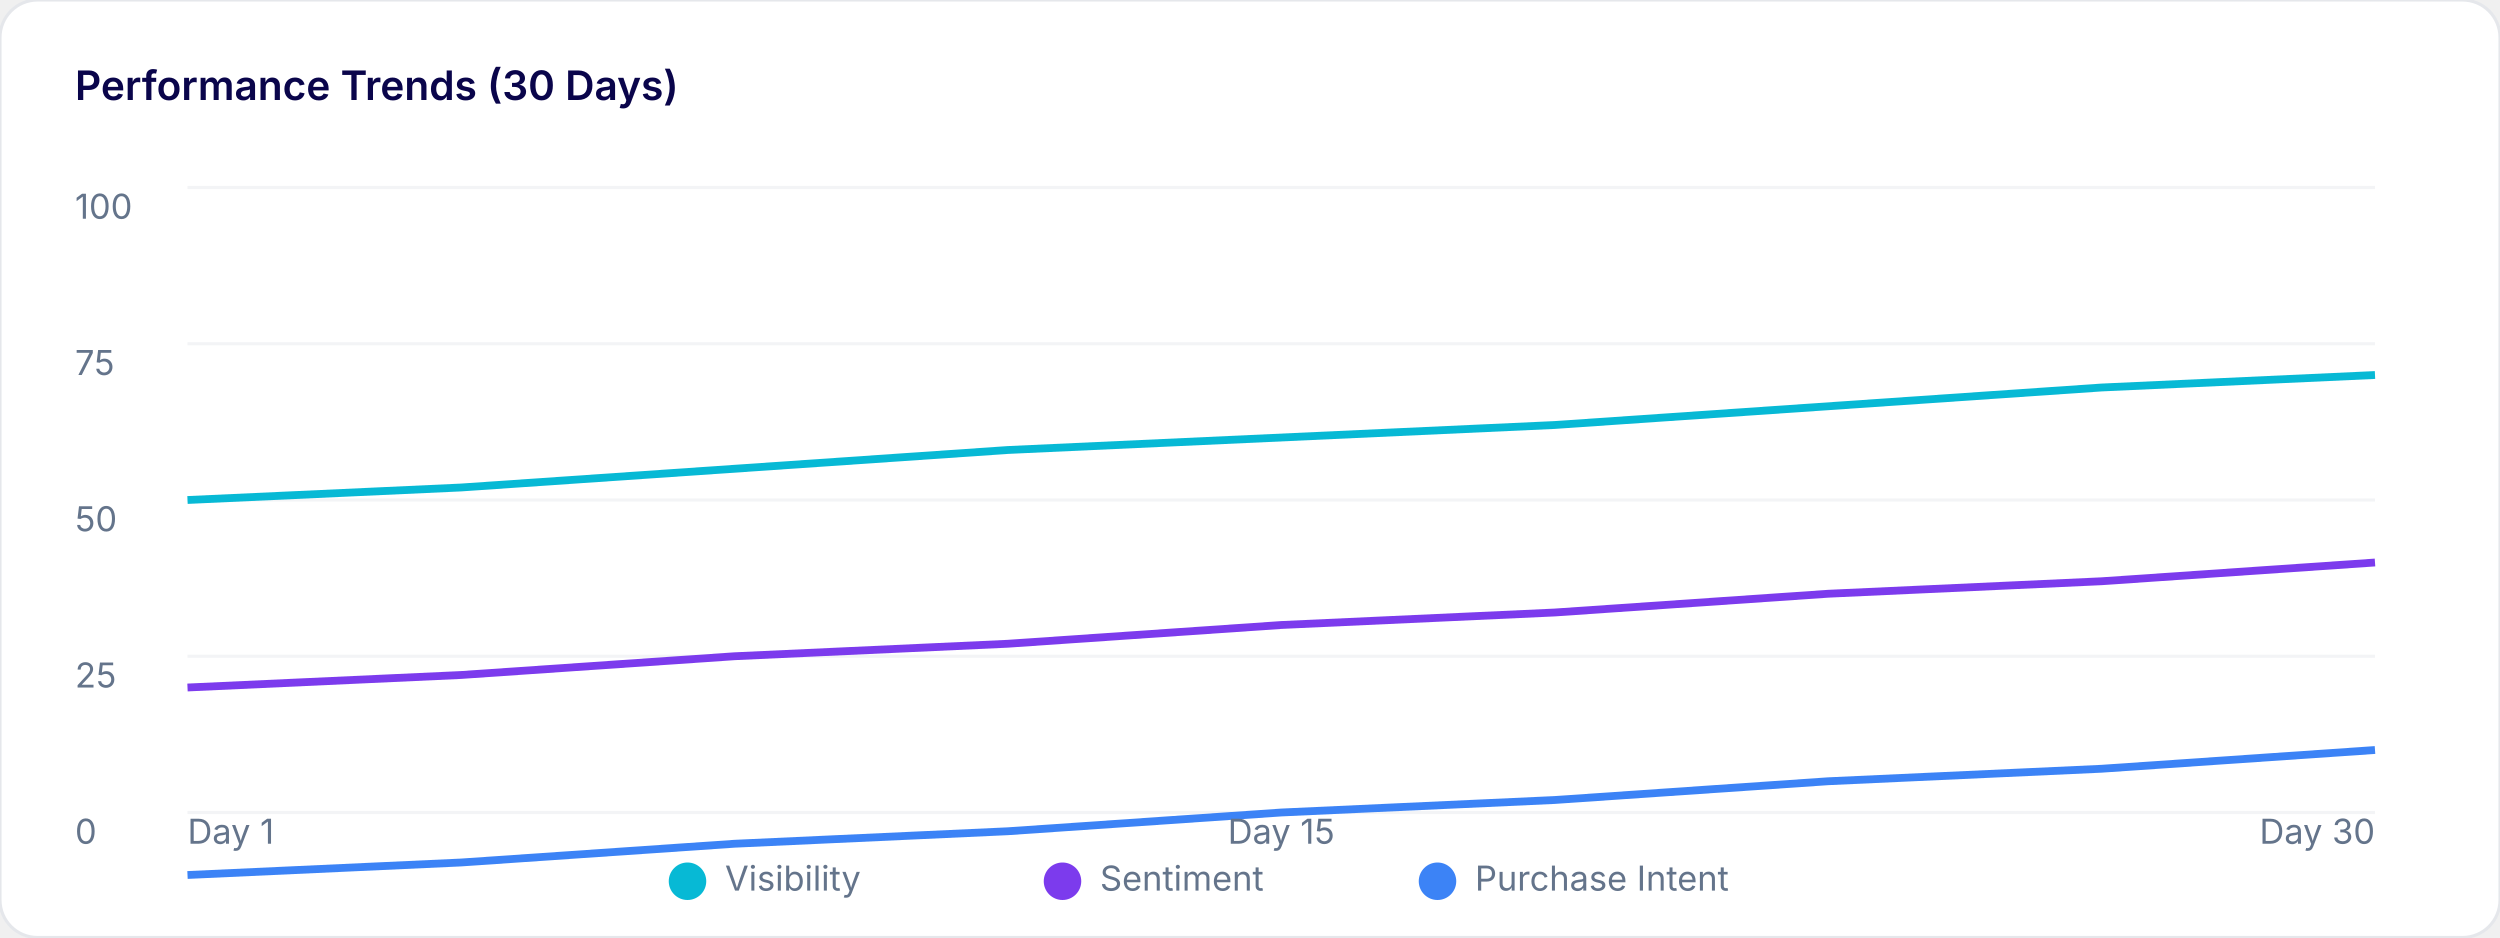
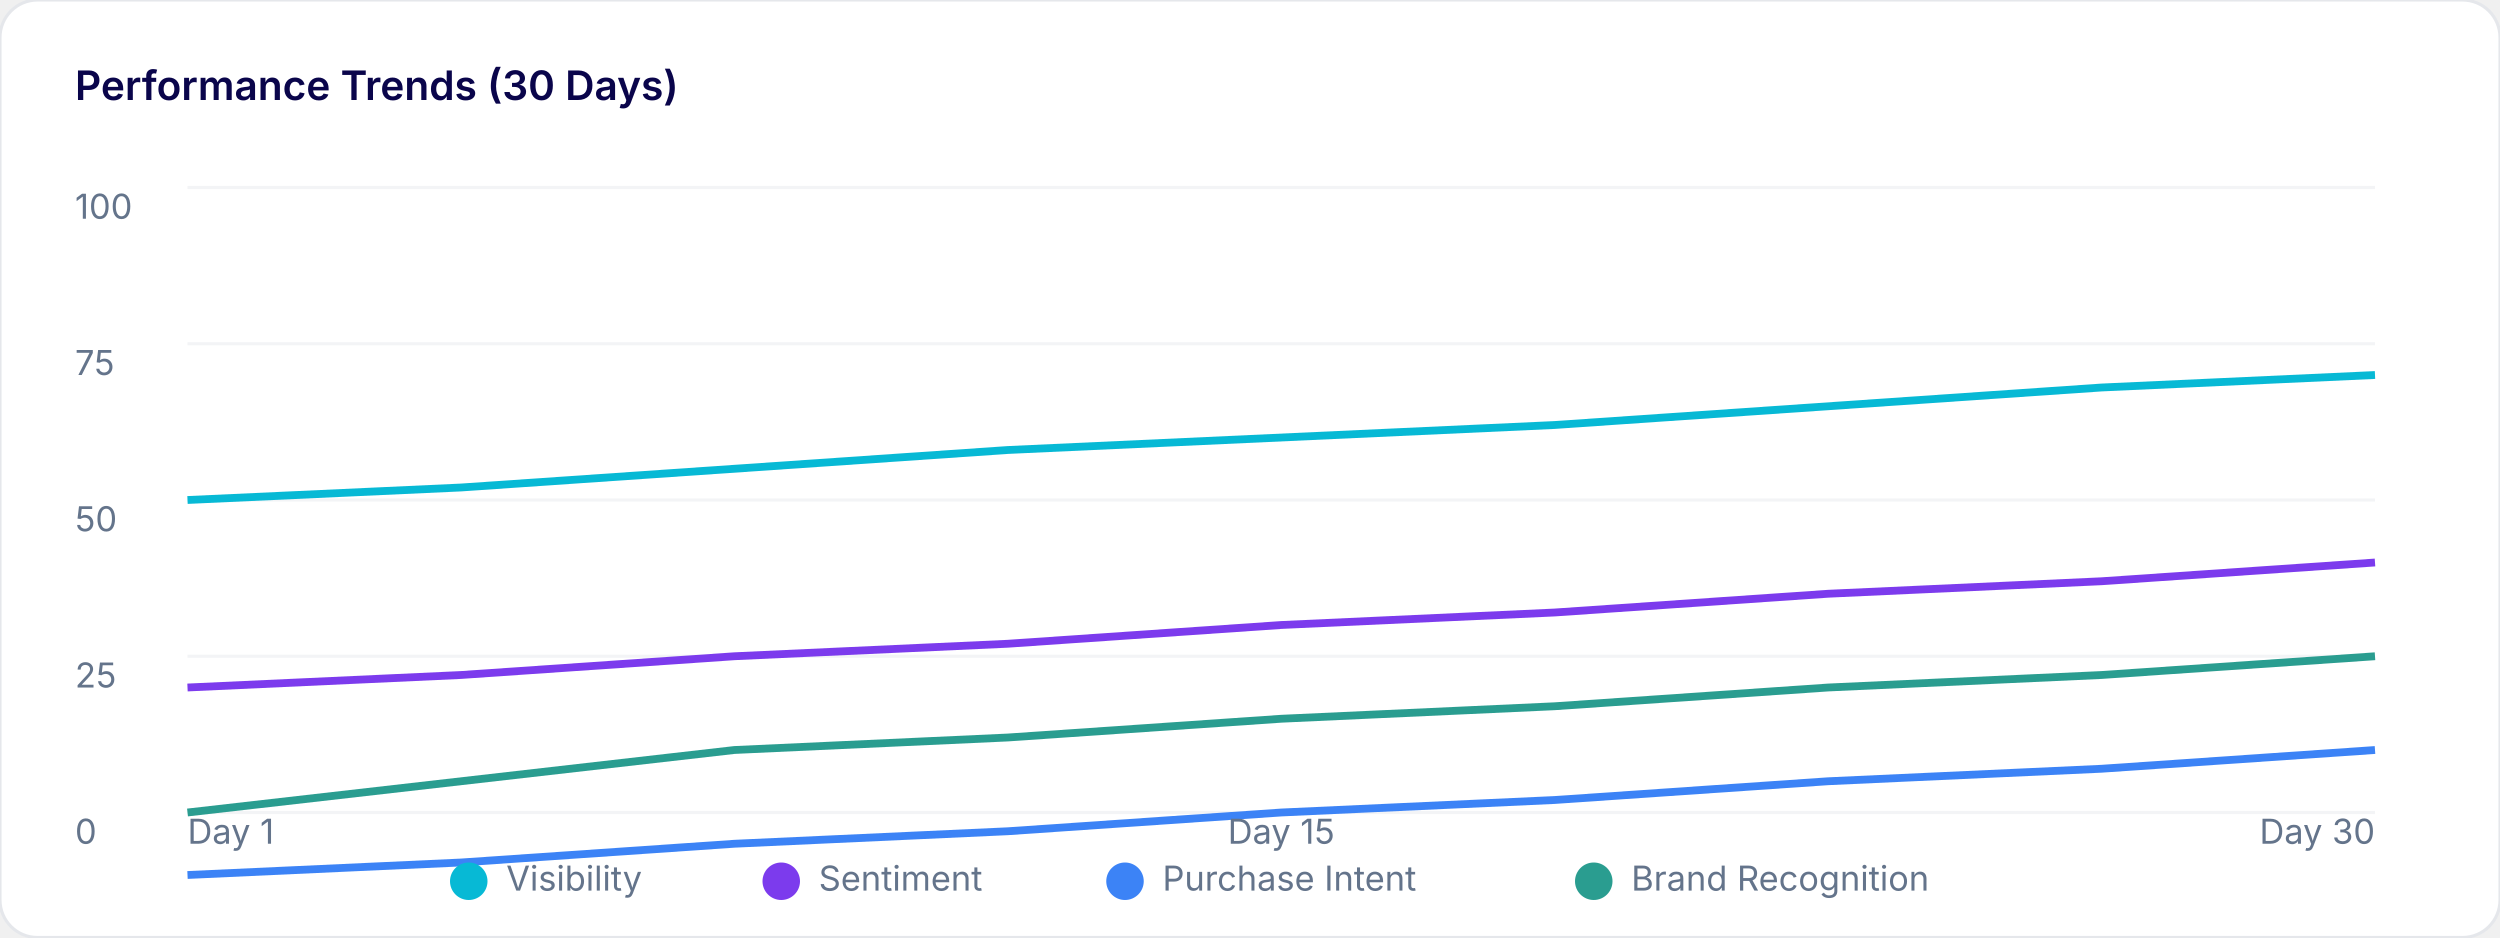
<svg xmlns="http://www.w3.org/2000/svg" width="800" height="300">
  <rect width="800" height="300" rx="12" fill="white" stroke="#e5e7eb" stroke-width="1" />
  <text x="24" y="32" font-family="system-ui, -apple-system, sans-serif" font-size="13" font-weight="600" fill="#0A054B">Performance Trends (30 Days)</text>
  <g transform="translate(24, 60)">
    <text x="0" y="10" font-family="system-ui, -apple-system, sans-serif" font-size="11" fill="#64748b">100</text>
    <text x="0" y="60" font-family="system-ui, -apple-system, sans-serif" font-size="11" fill="#64748b">75</text>
    <text x="0" y="110" font-family="system-ui, -apple-system, sans-serif" font-size="11" fill="#64748b">50</text>
    <text x="0" y="160" font-family="system-ui, -apple-system, sans-serif" font-size="11" fill="#64748b">25</text>
    <text x="0" y="210" font-family="system-ui, -apple-system, sans-serif" font-size="11" fill="#64748b">0</text>
  </g>
  <g transform="translate(60, 60)">
    <line x1="0" y1="0" x2="700" y2="0" stroke="#f3f4f6" stroke-width="1" />
    <line x1="0" y1="50" x2="700" y2="50" stroke="#f3f4f6" stroke-width="1" />
    <line x1="0" y1="100" x2="700" y2="100" stroke="#f3f4f6" stroke-width="1" />
    <line x1="0" y1="150" x2="700" y2="150" stroke="#f3f4f6" stroke-width="1" />
    <line x1="0" y1="200" x2="700" y2="200" stroke="#f3f4f6" stroke-width="1" />
  </g>
  <g transform="translate(60, 60)">
    <polyline points="0,100 87.5,96 175,90 262.5,84 350,80 437.5,76 525,70 612.5,64 700,60" fill="none" stroke="hsl(188 94% 43%)" stroke-width="2.5" />
    <polyline points="0,160 87.5,156 175,150 262.5,146 350,140 437.5,136 525,130 612.5,126 700,120" fill="none" stroke="hsl(262 83% 58%)" stroke-width="2.5" />
    <polyline points="0,220 87.5,216 175,210 262.5,206 350,200 437.5,196 525,190 612.5,186 700,180" fill="none" stroke="hsl(217 91% 60%)" stroke-width="2.5" />
+     <polyline points="0,200 87.5,190 175,180 262.5,176 350,170 437.5,166 525,160 612.5,156 700,150" fill="none" stroke="hsl(173 58% 39%)" stroke-width="2.5" />
  </g>
  <g transform="translate(60, 270)">
    <text x="0" y="0" font-family="system-ui, -apple-system, sans-serif" font-size="11" fill="#64748b">Day 1</text>
    <text x="350" y="0" text-anchor="middle" font-family="system-ui, -apple-system, sans-serif" font-size="11" fill="#64748b">Day 15</text>
    <text x="700" y="0" text-anchor="end" font-family="system-ui, -apple-system, sans-serif" font-size="11" fill="#64748b">Day 30</text>
  </g>
-   <g transform="translate(220, 285)">
+   <g transform="translate(150, 285)">
    <circle cx="0" cy="-3" r="6" fill="hsl(188 94% 43%)" />
    <text x="12" y="0" font-family="system-ui, -apple-system, sans-serif" font-size="11" fill="#64748b">Visibility</text>
-     <circle cx="120" cy="-3" r="6" fill="hsl(262 83% 58%)" />
-     <text x="132" y="0" font-family="system-ui, -apple-system, sans-serif" font-size="11" fill="#64748b">Sentiment</text>
-     <circle cx="240" cy="-3" r="6" fill="hsl(217 91% 60%)" />
-     <text x="252" y="0" font-family="system-ui, -apple-system, sans-serif" font-size="11" fill="#64748b">Purchase Intent</text>
+     <circle cx="100" cy="-3" r="6" fill="hsl(262 83% 58%)" />
+     <text x="112" y="0" font-family="system-ui, -apple-system, sans-serif" font-size="11" fill="#64748b">Sentiment</text>
+     <circle cx="210" cy="-3" r="6" fill="hsl(217 91% 60%)" />
+     <text x="222" y="0" font-family="system-ui, -apple-system, sans-serif" font-size="11" fill="#64748b">Purchase Intent</text>
+     <circle cx="360" cy="-3" r="6" fill="hsl(173 58% 39%)" />
+     <text x="372" y="0" font-family="system-ui, -apple-system, sans-serif" font-size="11" fill="#64748b">Brand Recognition</text>
  </g>
</svg>
